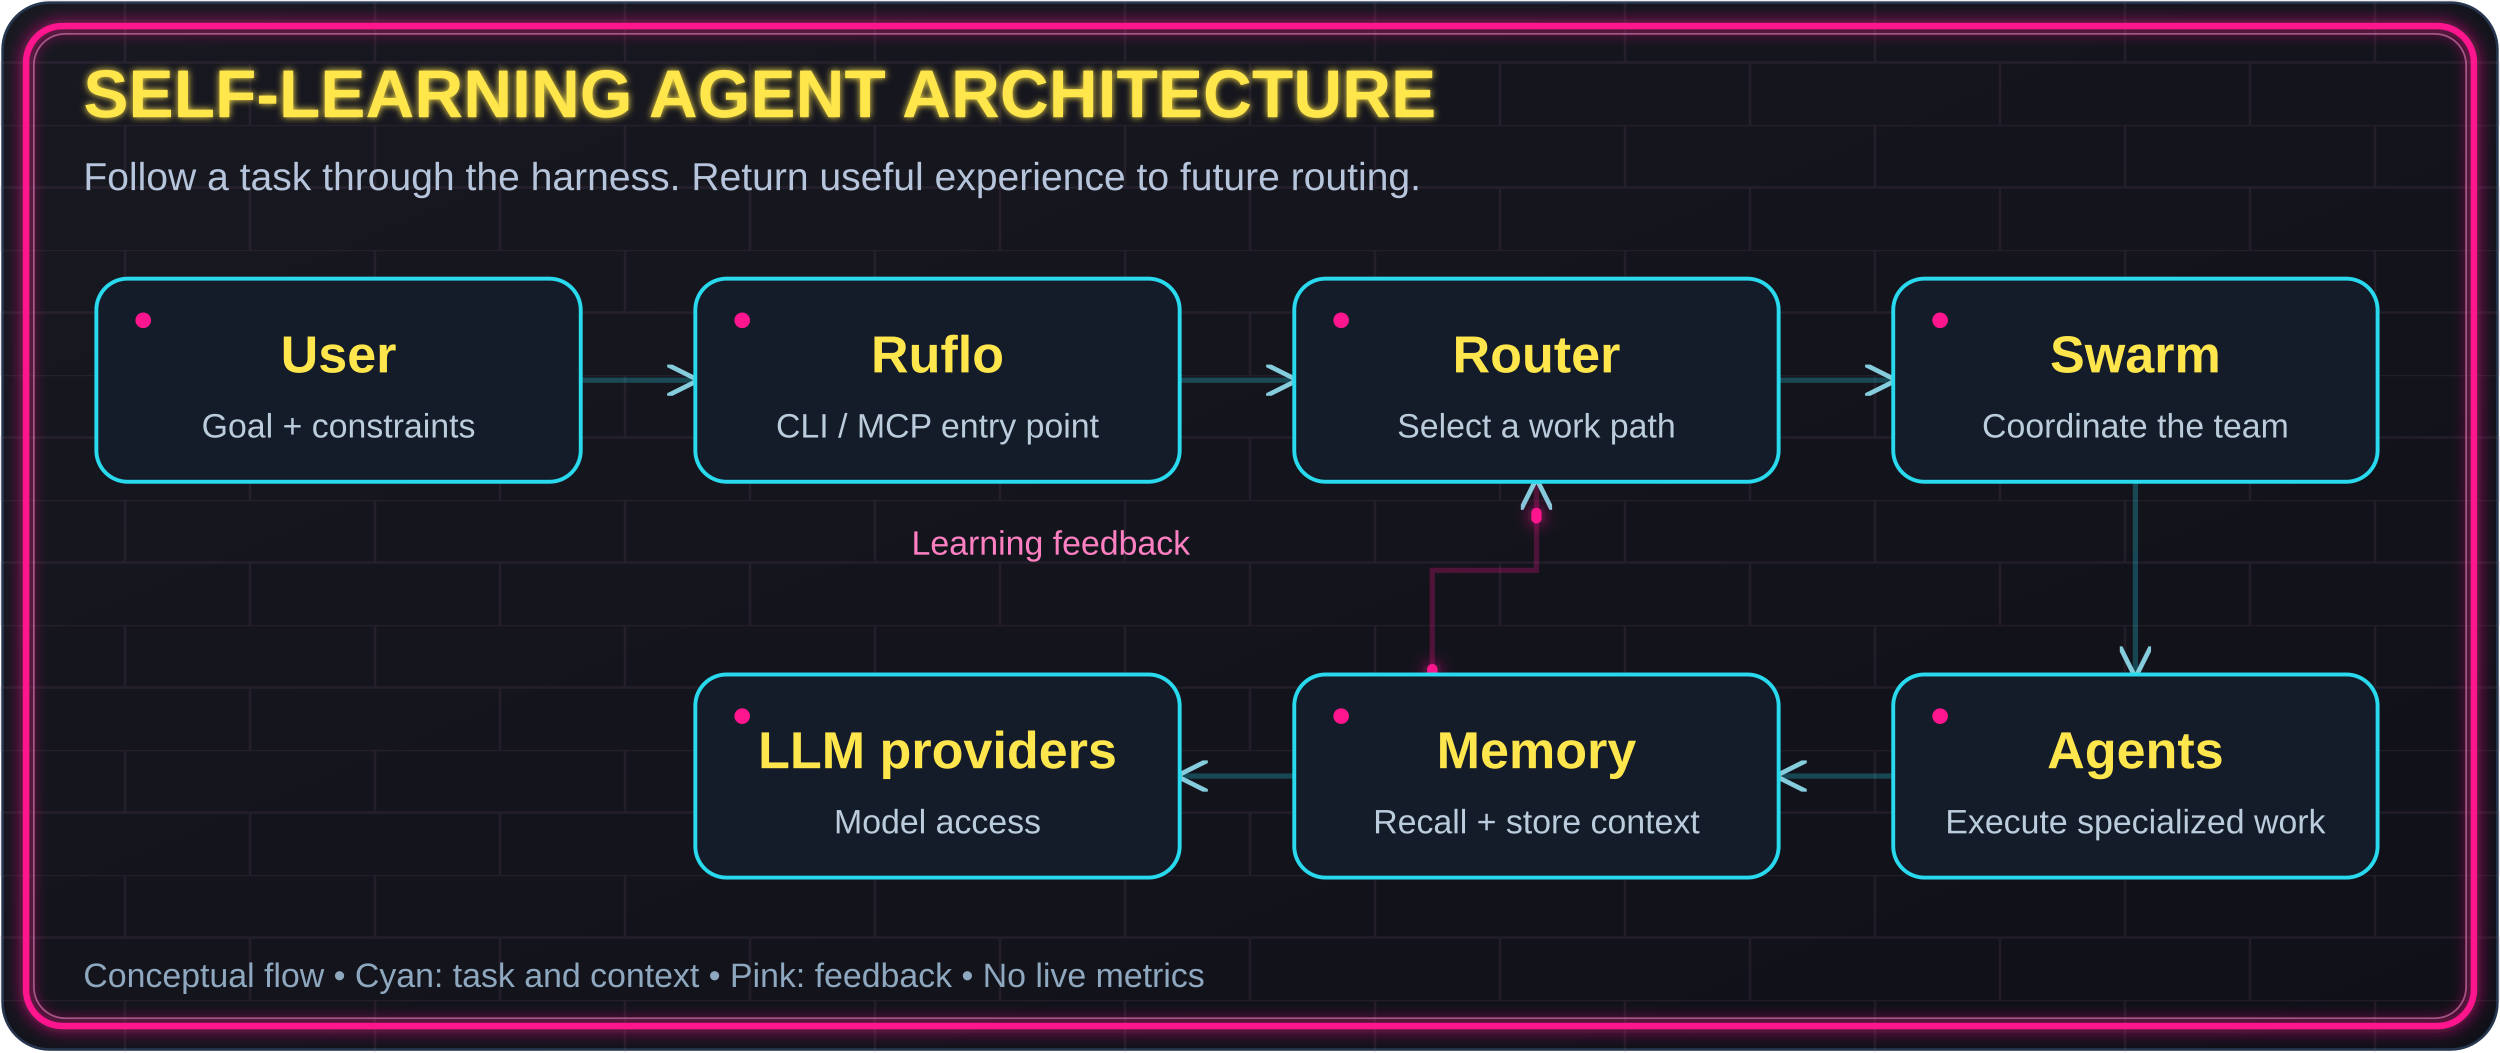
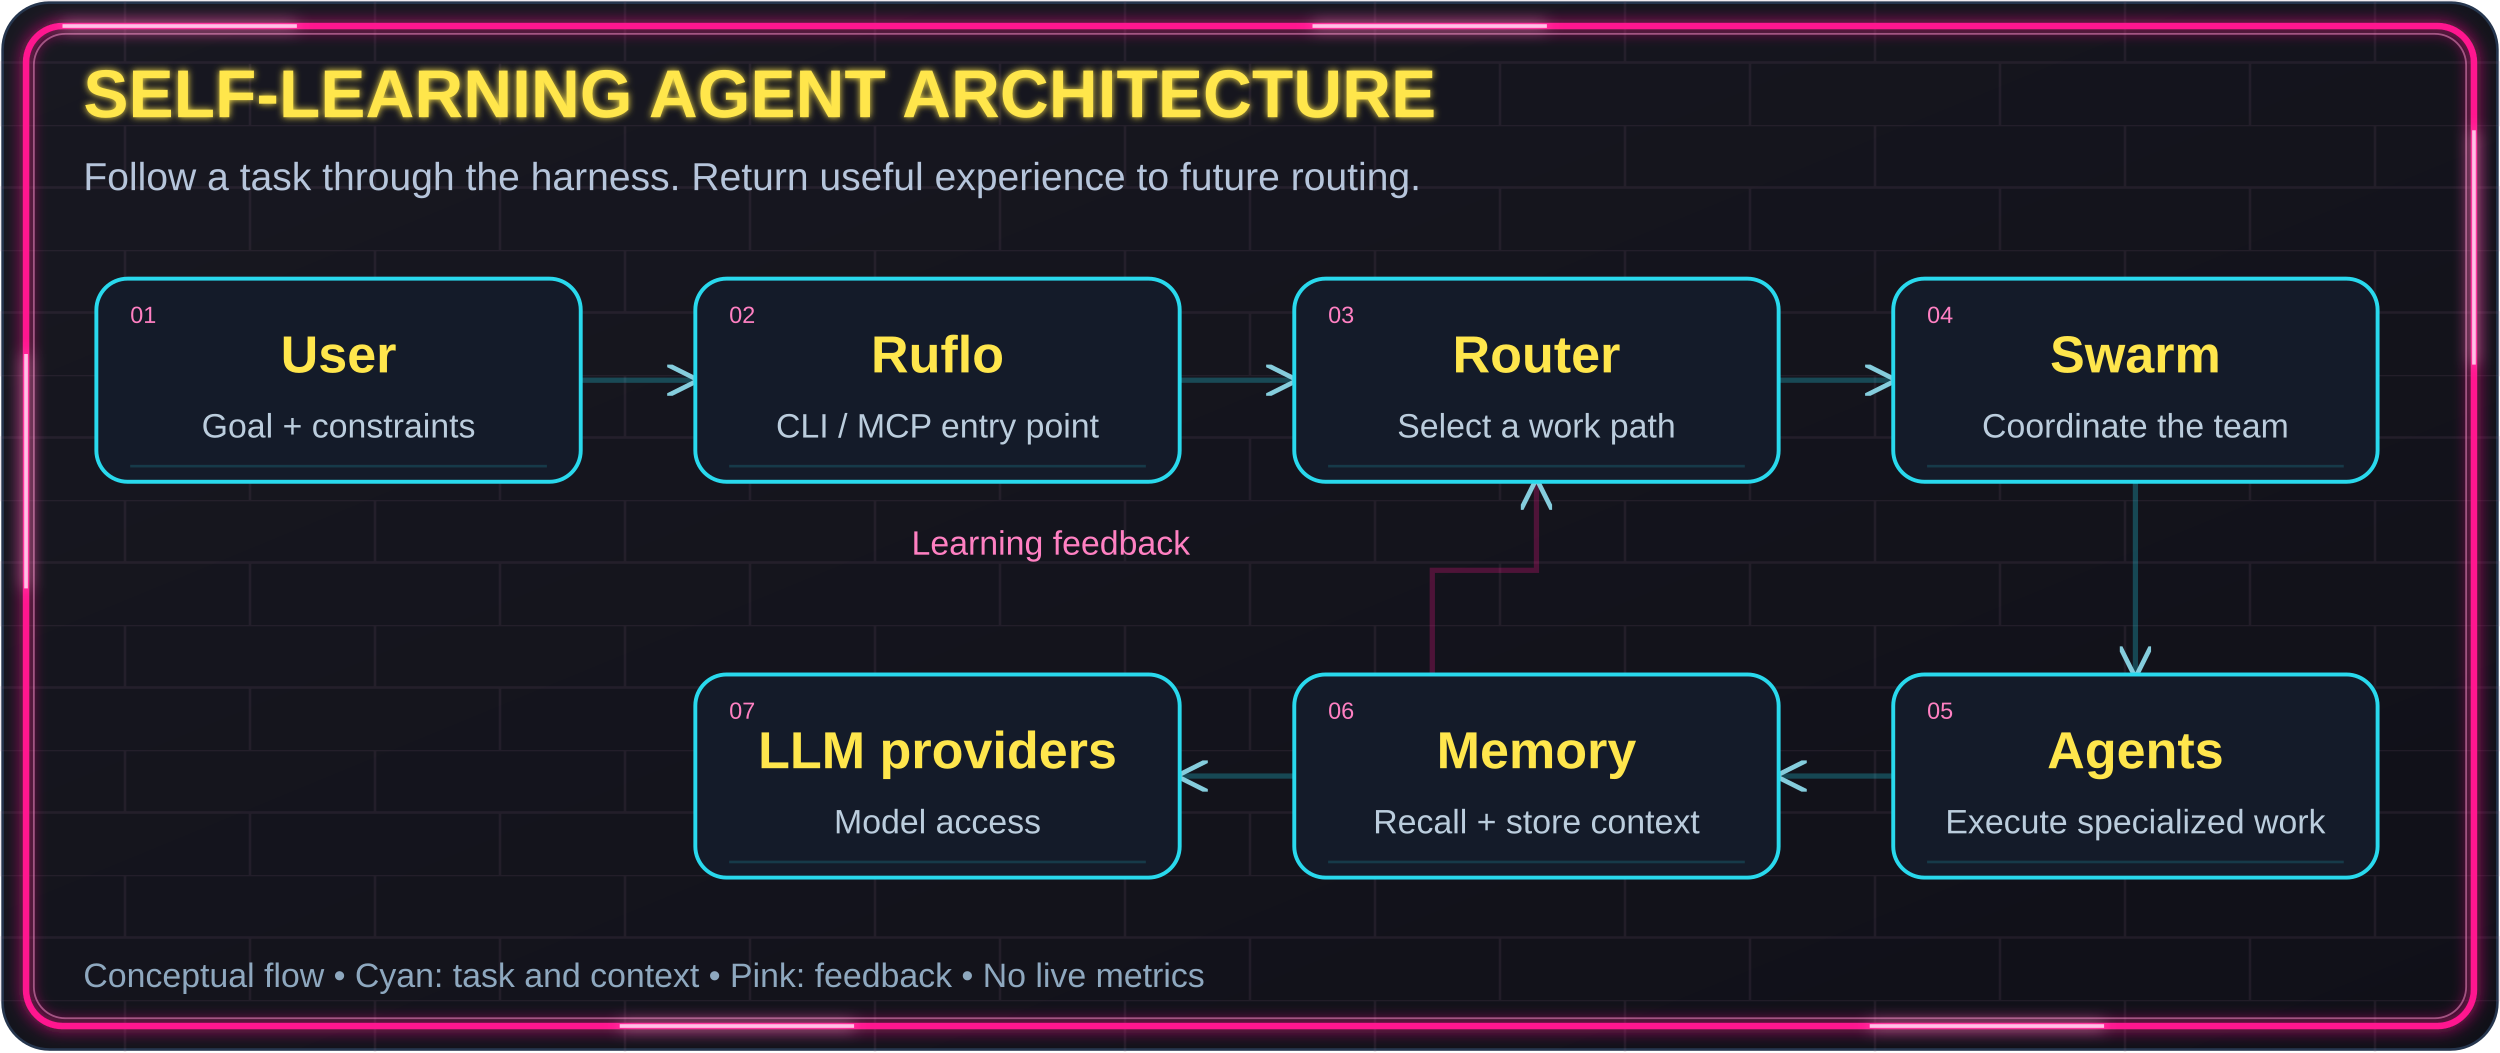
<svg xmlns="http://www.w3.org/2000/svg" width="960" height="404" viewBox="0 0 960 404" role="img" aria-labelledby="title desc">
  <defs>
    <linearGradient id="bg" x2="1" y2="1">
      <stop stop-color="#181821" />
      <stop offset="1" stop-color="#101018" />
    </linearGradient>
    <linearGradient id="neon">
      <stop stop-color="#27eaff" />
      <stop offset=".55" stop-color="#ffe32e" />
      <stop offset="1" stop-color="#ff168f" />
    </linearGradient>
    <filter id="glow" x="-60%" y="-100%" width="220%" height="300%">
      <feGaussianBlur stdDeviation="3" />
      <feMerge>
        <feMergeNode />
        <feMergeNode in="SourceGraphic" />
      </feMerge>
    </filter>
    <filter id="soft" x="-20%" y="-80%" width="140%" height="260%">
      <feGaussianBlur stdDeviation="1.5" />
      <feMerge>
        <feMergeNode />
        <feMergeNode in="SourceGraphic" />
      </feMerge>
    </filter>
    <pattern id="grid" width="96" height="48" patternUnits="userSpaceOnUse">
      <path d="M0 0H96M0 24H96M48 0V24M0 24V48M96 24V48" fill="none" stroke="#8d6683" stroke-opacity=".13" />
    </pattern>
  </defs>
-   <style>text{font-family:Arial,Helvetica,sans-serif}.mono{font-family:monospace}.flow{stroke-dasharray:12 40;animation:flow 5s linear infinite;filter:url(#glow)}.tube{filter:url(#glow);animation:flicker 13s linear infinite}.tube2{filter:url(#glow);animation:flicker 17s 3s linear infinite}.gold{fill:#ffe64c;filter:url(#soft)}@keyframes flicker{0%,43%,45%,47%,100%{opacity:1}44%,46%{opacity:.55}}.orbit{transform-box:fill-box;transform-origin:center;animation:spin 14s linear infinite}.pulse{animation:pulse 3s ease-in-out infinite}.rise{animation:rise 7s ease-in-out infinite}@keyframes flow{to{stroke-dashoffset:-208}}@keyframes spin{to{transform:rotate(360deg)}}@keyframes pulse{0%,100%{opacity:.45}50%{opacity:1}}@keyframes rise{0%,100%{transform:translateY(0)}50%{transform:translateY(-5px)}}@media(prefers-reduced-motion:reduce){*{animation:none!important}}.packet{stroke-dasharray:2 98;stroke-linecap:round;animation:packet 3s linear infinite;filter:url(#glow)}.active{animation:active 12s ease-in-out infinite}.scan{animation:scan 6s ease-in-out infinite;transform-box:fill-box;transform-origin:center}@keyframes packet{to{stroke-dashoffset:-100}}@keyframes active{0%,14%,100%{stroke:#29d9ed;fill:#141b29}4%,10%{stroke:#ffe649;fill:#33301b}}@keyframes scan{0%,100%{opacity:.2}50%{opacity:1}}@media(prefers-reduced-motion:reduce){*{animation:none!important}}</style>
+   <style>text{font-family:Arial,Helvetica,sans-serif}.mono{font-family:monospace}.flow{stroke-dasharray:12 40;animation:flow 5s linear infinite;filter:url(#glow)}.tube{filter:url(#glow);animation:flicker 13s linear infinite}.tube2{filter:url(#glow);animation:flicker 17s 3s linear infinite}.gold{fill:#ffe64c;filter:url(#soft)}@keyframes flicker{0%,43%,45%,47%,100%{opacity:1}44%,46%{opacity:.55}}.orbit{transform-box:fill-box;transform-origin:center;animation:spin 14s linear infinite}.pulse{animation:pulse 3s ease-in-out infinite}.rise{animation:rise 7s ease-in-out infinite}@keyframes flow{to{stroke-dashoffset:-208}}@keyframes spin{to{transform:rotate(360deg)}}@keyframes pulse{0%,100%{opacity:.45}50%{opacity:1}}@keyframes rise{0%,100%{transform:translateY(0)}50%{transform:translateY(-5px)}}@media(prefers-reduced-motion:reduce){*{animation:none!important}}.rim{stroke-dasharray:90 390;animation:rim 9s linear infinite;filter:url(#glow)}.sweep{animation:sweep 8s ease-in-out infinite;opacity:.18}.halo{transform-box:fill-box;transform-origin:center;animation:halo 4s ease-out infinite}.equalizer{transform-box:fill-box;transform-origin:bottom;animation:eq 1.6s ease-in-out infinite alternate}@keyframes rim{to{stroke-dashoffset:-960}}@keyframes sweep{0%,100%{transform:translateX(-200px);opacity:0}30%,70%{opacity:.18}85%{transform:translateX(1100px);opacity:0}}@keyframes halo{0%{transform:scale(.8);opacity:0}25%{opacity:.4}100%{transform:scale(1.25);opacity:0}}@keyframes eq{from{transform:scaleY(.3)}to{transform:scaleY(1)}}@media(prefers-reduced-motion:reduce){*{animation:none!important}.sweep,.halo{display:none}}.packet{stroke-dasharray:7 93;stroke-dashoffset:7;opacity:0;stroke-linecap:round;animation:packet 12s linear infinite;filter:url(#glow)}.active{animation:active 12s ease-in-out infinite}.scan{animation:scan 6s ease-in-out infinite;transform-box:fill-box;transform-origin:center}@keyframes packet{0%{stroke-dashoffset:7;opacity:0}1%{opacity:1}12.4%{stroke-dashoffset:-100;opacity:1}12.5%,100%{stroke-dashoffset:-100;opacity:0}}@keyframes active{0%,14%,100%{stroke:#29d9ed;fill:#141b29}1%,10%{stroke:#ffe649;fill:#33301b}}@keyframes scan{0%,100%{opacity:.2}50%{opacity:1}}@media(prefers-reduced-motion:reduce){*{animation:none!important}}</style>
  <rect x="1" y="1" width="958" height="402" rx="18" fill="url(#bg)" stroke="#26364e" />
  <rect width="960" height="404" rx="18" fill="url(#grid)" />
  <rect x="10" y="10" width="940" height="384" rx="14" fill="none" stroke="#ff168f" stroke-width="2.5" class="tube" />
  <rect x="13" y="13" width="934" height="378" rx="12" fill="none" stroke="#ff9ad0" stroke-opacity=".5" stroke-width=".7" />
+   <rect class="rim" x="10" y="10" width="940" height="384" rx="14" fill="none" stroke="#ffc0e5" stroke-width="1.4" />
  <defs>
    <marker id="arrow" viewBox="0 0 10 10" refX="9" refY="5" markerWidth="6" markerHeight="6" orient="auto-start-reverse">
      <path d="M0 0L10 5L0 10" fill="none" stroke="#85cddd" stroke-width="1.5" />
    </marker>
  </defs>
  <text x="32" y="45" class="gold" font-size="26" font-weight="700">SELF-LEARNING AGENT ARCHITECTURE</text>
  <text x="32" y="73" fill="#b6c5db" font-size="15">Follow a task through the harness. Return useful experience to future routing.</text>
  <path d="M223 146H267" fill="none" stroke="#27eaff" stroke-opacity=".25" stroke-width="2" marker-end="url(#arrow)" />
-   <path class="packet" style="animation-delay:0s" d="M223 146H267" pathLength="100" fill="none" stroke="#27eaff" stroke-width="4" />
+   <path class="packet" style="animation-delay:0.0s" d="M223 146H267" pathLength="100" fill="none" stroke="#27eaff" stroke-width="4" />
  <path d="M453 146H497" fill="none" stroke="#27eaff" stroke-opacity=".25" stroke-width="2" marker-end="url(#arrow)" />
-   <path class="packet" style="animation-delay:0s" d="M453 146H497" pathLength="100" fill="none" stroke="#27eaff" stroke-width="4" />
+   <path class="packet" style="animation-delay:1.5s" d="M453 146H497" pathLength="100" fill="none" stroke="#27eaff" stroke-width="4" />
  <path d="M683 146H727" fill="none" stroke="#27eaff" stroke-opacity=".25" stroke-width="2" marker-end="url(#arrow)" />
-   <path class="packet" style="animation-delay:0s" d="M683 146H727" pathLength="100" fill="none" stroke="#27eaff" stroke-width="4" />
+   <path class="packet" style="animation-delay:3.0s" d="M683 146H727" pathLength="100" fill="none" stroke="#27eaff" stroke-width="4" />
  <path d="M820 185V259" fill="none" stroke="#27eaff" stroke-opacity=".25" stroke-width="2" marker-end="url(#arrow)" />
-   <path class="packet" style="animation-delay:0s" d="M820 185V259" pathLength="100" fill="none" stroke="#27eaff" stroke-width="4" />
+   <path class="packet" style="animation-delay:4.5s" d="M820 185V259" pathLength="100" fill="none" stroke="#27eaff" stroke-width="4" />
  <path d="M727 298H683" fill="none" stroke="#27eaff" stroke-opacity=".25" stroke-width="2" marker-end="url(#arrow)" />
-   <path class="packet" style="animation-delay:0s" d="M727 298H683" pathLength="100" fill="none" stroke="#27eaff" stroke-width="4" />
+   <path class="packet" style="animation-delay:6.0s" d="M727 298H683" pathLength="100" fill="none" stroke="#27eaff" stroke-width="4" />
  <path d="M497 298H453" fill="none" stroke="#27eaff" stroke-opacity=".25" stroke-width="2" marker-end="url(#arrow)" />
-   <path class="packet" style="animation-delay:0s" d="M497 298H453" pathLength="100" fill="none" stroke="#27eaff" stroke-width="4" />
+   <path class="packet" style="animation-delay:7.5s" d="M497 298H453" pathLength="100" fill="none" stroke="#27eaff" stroke-width="4" />
  <path d="M550 259V219H590V185" fill="none" stroke="#ff168f" stroke-opacity=".25" stroke-width="2" marker-end="url(#arrow)" />
-   <path class="packet" style="animation-delay:0s" d="M550 259V219H590V185" pathLength="100" fill="none" stroke="#ff168f" stroke-width="4" />
+   <path class="packet" style="animation-delay:7.5s" d="M550 259V219H590V185" pathLength="100" fill="none" stroke="#ff168f" stroke-width="4" />
  <text x="457" y="213" fill="#ff80c2" font-size="13" text-anchor="end">Learning feedback</text>
  <g>
    <rect class="active" style="animation-delay:0.0s" x="37" y="107" width="186" height="78" rx="12" fill="#141b29" stroke="#29d9ed" stroke-width="1.5" />
-     <circle class="pulse" cx="55" cy="123" r="3" fill="#ff168f" />
+     <text x="50" y="124" fill="#ff80c2" font-size="9" font-family="monospace">01</text>
+     <path d="M50 179H210" stroke="#27eaff" stroke-opacity=".15" />
    <text x="130" y="143" text-anchor="middle" fill="#ffe64c" font-size="20" font-weight="700">User</text>
    <text x="130" y="168" text-anchor="middle" fill="#bbcddd" font-size="13">Goal + constraints</text>
  </g>
  <g>
    <rect class="active" style="animation-delay:1.5s" x="267" y="107" width="186" height="78" rx="12" fill="#141b29" stroke="#29d9ed" stroke-width="1.5" />
-     <circle class="pulse" cx="285" cy="123" r="3" fill="#ff168f" />
+     <text x="280" y="124" fill="#ff80c2" font-size="9" font-family="monospace">02</text>
+     <path d="M280 179H440" stroke="#27eaff" stroke-opacity=".15" />
    <text x="360" y="143" text-anchor="middle" fill="#ffe64c" font-size="20" font-weight="700">Ruflo</text>
    <text x="360" y="168" text-anchor="middle" fill="#bbcddd" font-size="13">CLI / MCP entry point</text>
  </g>
  <g>
    <rect class="active" style="animation-delay:3.0s" x="497" y="107" width="186" height="78" rx="12" fill="#141b29" stroke="#29d9ed" stroke-width="1.5" />
-     <circle class="pulse" cx="515" cy="123" r="3" fill="#ff168f" />
+     <text x="510" y="124" fill="#ff80c2" font-size="9" font-family="monospace">03</text>
+     <path d="M510 179H670" stroke="#27eaff" stroke-opacity=".15" />
    <text x="590" y="143" text-anchor="middle" fill="#ffe64c" font-size="20" font-weight="700">Router</text>
    <text x="590" y="168" text-anchor="middle" fill="#bbcddd" font-size="13">Select a work path</text>
  </g>
  <g>
    <rect class="active" style="animation-delay:4.5s" x="727" y="107" width="186" height="78" rx="12" fill="#141b29" stroke="#29d9ed" stroke-width="1.5" />
-     <circle class="pulse" cx="745" cy="123" r="3" fill="#ff168f" />
+     <text x="740" y="124" fill="#ff80c2" font-size="9" font-family="monospace">04</text>
+     <path d="M740 179H900" stroke="#27eaff" stroke-opacity=".15" />
    <text x="820" y="143" text-anchor="middle" fill="#ffe64c" font-size="20" font-weight="700">Swarm</text>
    <text x="820" y="168" text-anchor="middle" fill="#bbcddd" font-size="13">Coordinate the team</text>
  </g>
  <g>
    <rect class="active" style="animation-delay:6.0s" x="727" y="259" width="186" height="78" rx="12" fill="#141b29" stroke="#29d9ed" stroke-width="1.5" />
-     <circle class="pulse" cx="745" cy="275" r="3" fill="#ff168f" />
+     <text x="740" y="276" fill="#ff80c2" font-size="9" font-family="monospace">05</text>
+     <path d="M740 331H900" stroke="#27eaff" stroke-opacity=".15" />
    <text x="820" y="295" text-anchor="middle" fill="#ffe64c" font-size="20" font-weight="700">Agents</text>
    <text x="820" y="320" text-anchor="middle" fill="#bbcddd" font-size="13">Execute specialized work</text>
  </g>
  <g>
    <rect class="active" style="animation-delay:7.5s" x="497" y="259" width="186" height="78" rx="12" fill="#141b29" stroke="#29d9ed" stroke-width="1.5" />
-     <circle class="pulse" cx="515" cy="275" r="3" fill="#ff168f" />
+     <text x="510" y="276" fill="#ff80c2" font-size="9" font-family="monospace">06</text>
+     <path d="M510 331H670" stroke="#27eaff" stroke-opacity=".15" />
    <text x="590" y="295" text-anchor="middle" fill="#ffe64c" font-size="20" font-weight="700">Memory</text>
    <text x="590" y="320" text-anchor="middle" fill="#bbcddd" font-size="13">Recall + store context</text>
  </g>
  <g>
    <rect class="active" style="animation-delay:9.0s" x="267" y="259" width="186" height="78" rx="12" fill="#141b29" stroke="#29d9ed" stroke-width="1.5" />
-     <circle class="pulse" cx="285" cy="275" r="3" fill="#ff168f" />
+     <text x="280" y="276" fill="#ff80c2" font-size="9" font-family="monospace">07</text>
+     <path d="M280 331H440" stroke="#27eaff" stroke-opacity=".15" />
    <text x="360" y="295" text-anchor="middle" fill="#ffe64c" font-size="20" font-weight="700">LLM providers</text>
    <text x="360" y="320" text-anchor="middle" fill="#bbcddd" font-size="13">Model access</text>
  </g>
  <text x="32" y="379" fill="#8ea8bf" font-size="13">Conceptual flow • Cyan: task and context • Pink: feedback • No live metrics</text>
</svg>
